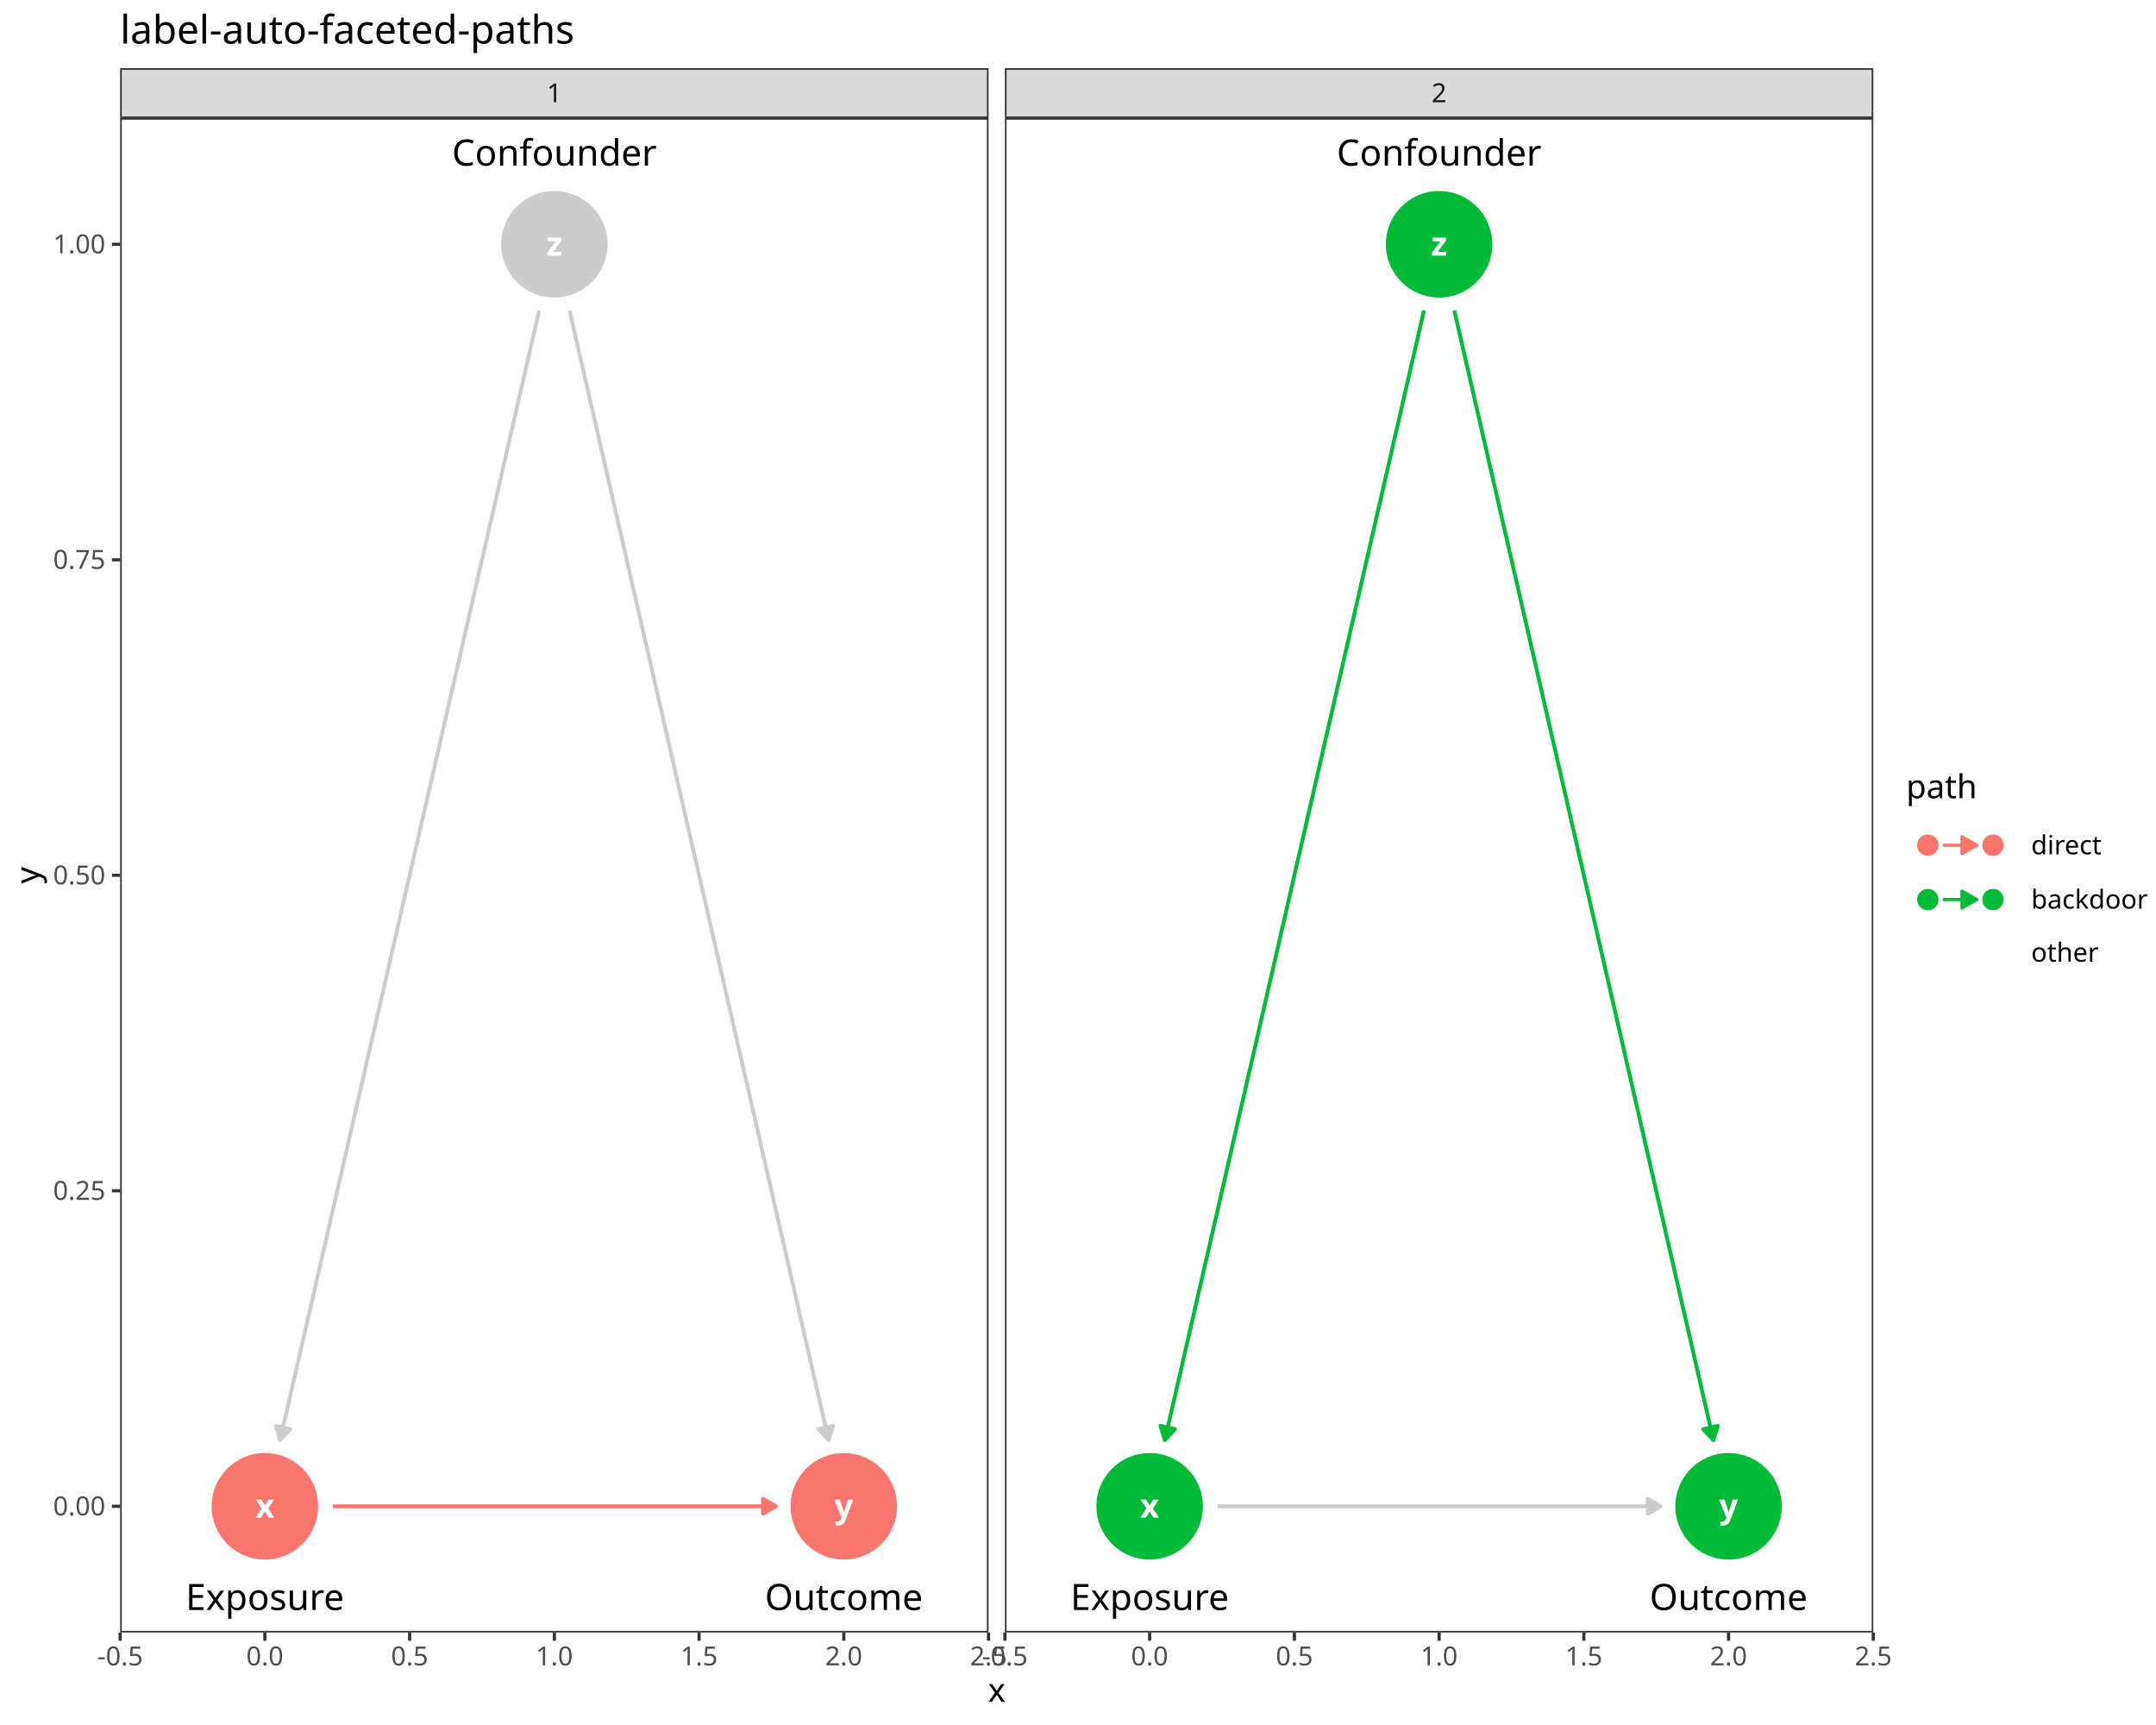
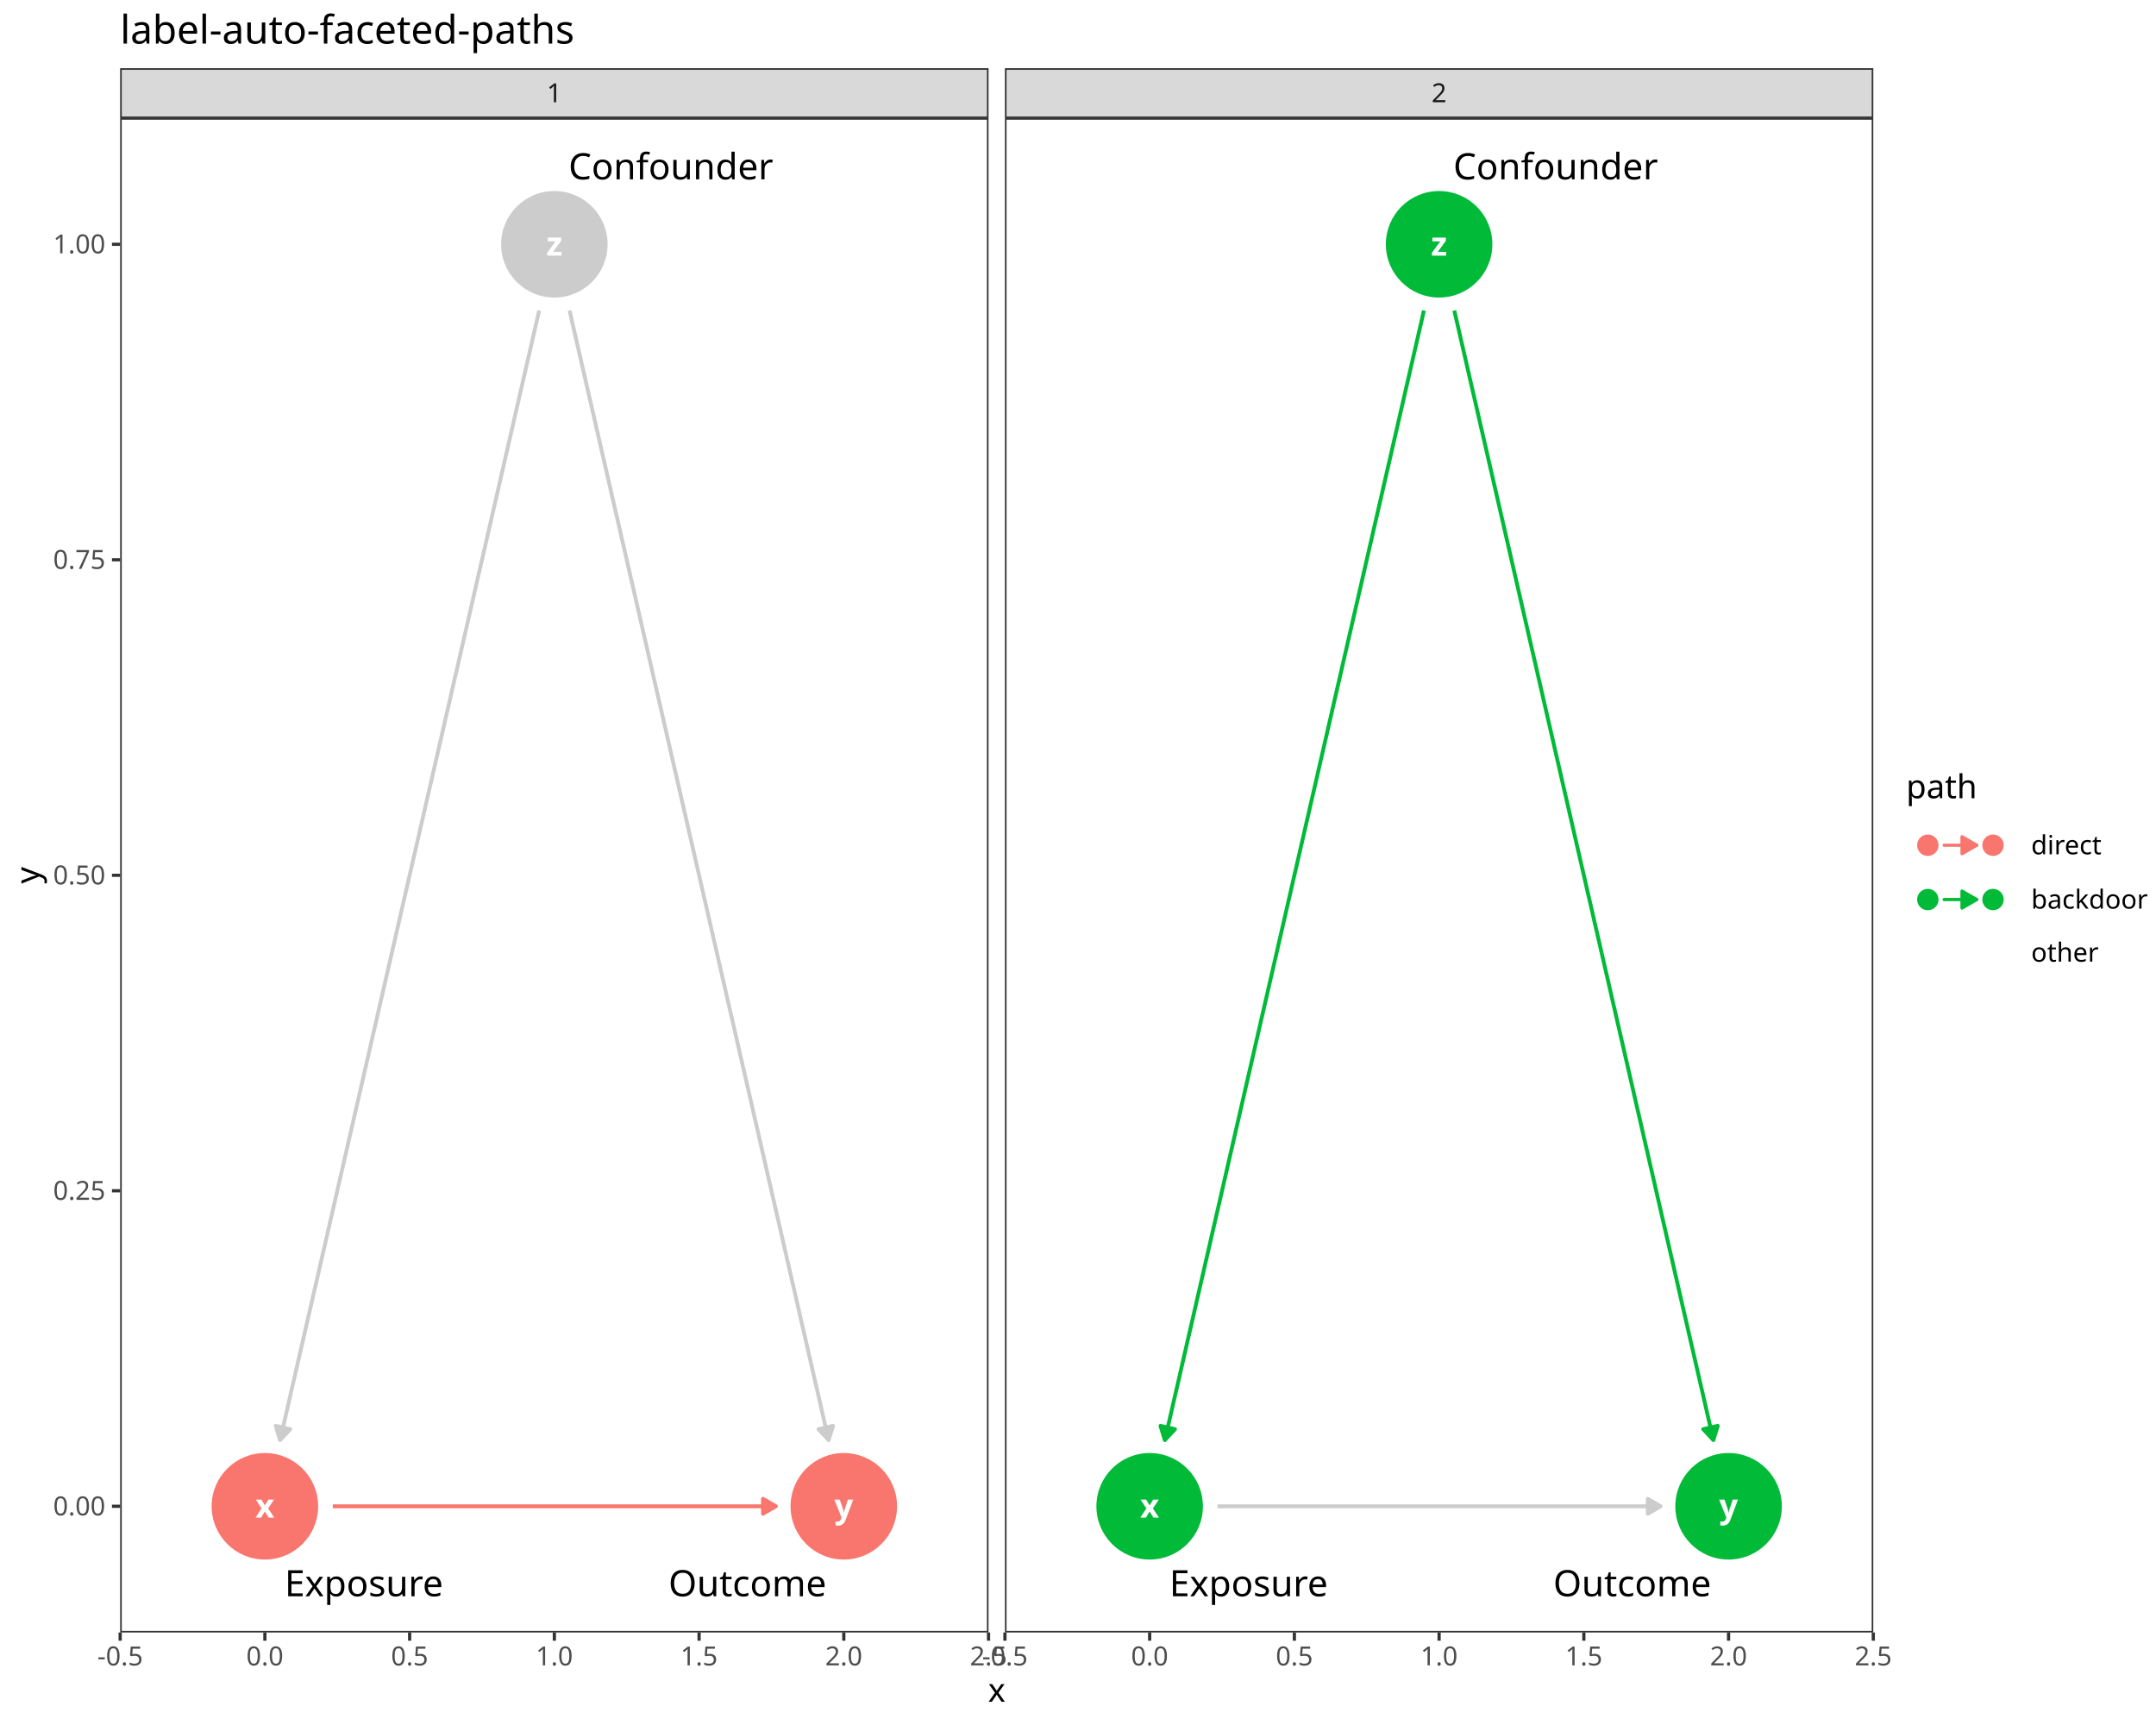
<svg xmlns="http://www.w3.org/2000/svg" class="svglite" data-engine-version="2.0" width="720.00pt" height="576.00pt" viewBox="0 0 720.00 576.00">
  <defs>
    <style type="text/css">
    .svglite line, .svglite polyline, .svglite polygon, .svglite path, .svglite rect, .svglite circle {
      fill: none;
      stroke: #000000;
      stroke-linecap: round;
      stroke-linejoin: round;
      stroke-miterlimit: 10.00;
    }
  </style>
  </defs>
  <rect width="100%" height="100%" style="stroke: none; fill: #FFFFFF;" />
  <defs>
    <clipPath id="cpMC4wMHw3MjAuMDB8MC4wMHw1NzYuMDA=">
      <rect x="0.00" y="0.00" width="720.00" height="576.00" />
    </clipPath>
  </defs>
  <g clip-path="url(#cpMC4wMHw3MjAuMDB8MC4wMHw1NzYuMDA=)">
    <rect x="0.00" y="0.00" width="720.00" height="576.00" style="stroke-width: 1.07; stroke: #FFFFFF; fill: #FFFFFF;" />
  </g>
  <defs>
    <clipPath id="cpNDAuMTN8MzMwLjEyfDM5LjQzfDU0NS4xMQ==">
      <rect x="40.13" y="39.43" width="289.99" height="505.68" />
    </clipPath>
  </defs>
  <g clip-path="url(#cpNDAuMTN8MzMwLjEyfDM5LjQzfDU0NS4xMQ==)">
    <rect x="40.13" y="39.43" width="289.99" height="505.68" style="stroke-width: 1.07; stroke: none; fill: #FFFFFF;" />
    <polyline points="111.14,502.97 111.90,502.97 113.85,502.97 115.80,502.97 117.76,502.97 119.71,502.97 121.66,502.97 123.61,502.97 125.57,502.97 127.52,502.97 129.47,502.97 131.43,502.97 133.38,502.97 135.33,502.97 137.28,502.97 139.24,502.97 141.19,502.97 143.14,502.97 145.09,502.97 147.05,502.97 149.00,502.97 150.95,502.97 152.91,502.97 154.86,502.97 156.81,502.97 158.76,502.97 160.72,502.97 162.67,502.97 164.62,502.97 166.58,502.97 168.53,502.97 170.48,502.97 172.43,502.97 174.39,502.97 176.34,502.97 178.29,502.97 180.24,502.97 182.20,502.97 184.15,502.97 186.10,502.97 188.06,502.97 190.01,502.97 191.96,502.97 193.91,502.97 195.87,502.97 197.82,502.97 199.77,502.97 201.73,502.97 203.68,502.97 205.63,502.97 207.58,502.97 209.54,502.97 211.49,502.97 213.44,502.97 215.39,502.97 217.35,502.97 219.30,502.97 221.25,502.97 223.21,502.97 225.16,502.97 227.11,502.97 229.06,502.97 231.02,502.97 232.97,502.97 234.92,502.97 236.88,502.97 238.83,502.97 240.78,502.97 242.73,502.97 244.69,502.97 246.64,502.97 248.59,502.97 250.55,502.97 252.50,502.97 254.45,502.97 256.40,502.97 258.36,502.97 259.11,502.97 " style="stroke-width: 1.28; stroke: #F8766D; stroke-linecap: butt;" />
    <polygon points="254.80,505.46 259.11,502.97 254.80,500.48 " style="stroke-width: 1.28; stroke: #F8766D; stroke-linecap: butt; fill: #F8766D;" />
    <polyline points="180.06,103.68 179.27,107.11 178.29,111.37 177.32,115.63 176.34,119.88 175.36,124.14 174.39,128.40 173.41,132.65 172.43,136.91 171.46,141.17 170.48,145.42 169.50,149.68 168.53,153.93 167.55,158.19 166.58,162.45 165.60,166.70 164.62,170.96 163.65,175.22 162.67,179.47 161.69,183.73 160.72,187.99 159.74,192.24 158.76,196.50 157.79,200.76 156.81,205.01 155.84,209.27 154.86,213.53 153.88,217.78 152.91,222.04 151.93,226.30 150.95,230.55 149.98,234.81 149.00,239.07 148.02,243.32 147.05,247.58 146.07,251.84 145.09,256.09 144.12,260.35 143.14,264.61 142.17,268.86 141.19,273.12 140.21,277.38 139.24,281.63 138.26,285.89 137.28,290.14 136.31,294.40 135.33,298.66 134.35,302.91 133.38,307.17 132.40,311.43 131.43,315.68 130.45,319.94 129.47,324.20 128.50,328.45 127.52,332.71 126.54,336.97 125.57,341.22 124.59,345.48 123.61,349.74 122.64,353.99 121.66,358.25 120.69,362.51 119.71,366.76 118.73,371.02 117.76,375.28 116.78,379.53 115.80,383.79 114.83,388.05 113.85,392.30 112.87,396.56 111.90,400.82 110.92,405.07 109.94,409.33 108.97,413.58 107.99,417.84 107.02,422.10 106.04,426.35 105.06,430.61 104.09,434.87 103.11,439.12 102.13,443.38 101.16,447.64 100.18,451.89 99.20,456.15 98.23,460.41 97.25,464.66 96.28,468.92 95.30,473.18 94.32,477.43 93.53,480.87 " style="stroke-width: 1.28; stroke: #CCCCCC; stroke-linecap: butt;" />
    <polygon points="92.07,476.11 93.53,480.87 96.93,477.22 " style="stroke-width: 1.28; stroke: #CCCCCC; stroke-linecap: butt; fill: #CCCCCC;" />
    <polyline points="190.20,103.68 190.99,107.11 191.96,111.37 192.94,115.63 193.91,119.88 194.89,124.14 195.87,128.40 196.84,132.65 197.82,136.91 198.80,141.17 199.77,145.42 200.75,149.68 201.73,153.93 202.70,158.19 203.68,162.45 204.65,166.70 205.63,170.96 206.61,175.22 207.58,179.47 208.56,183.73 209.54,187.99 210.51,192.24 211.49,196.50 212.47,200.76 213.44,205.01 214.42,209.27 215.39,213.53 216.37,217.78 217.35,222.04 218.32,226.30 219.30,230.55 220.28,234.81 221.25,239.07 222.23,243.32 223.21,247.58 224.18,251.84 225.16,256.09 226.14,260.35 227.11,264.61 228.09,268.86 229.06,273.12 230.04,277.38 231.02,281.63 231.99,285.89 232.97,290.14 233.95,294.40 234.92,298.66 235.90,302.91 236.88,307.17 237.85,311.43 238.83,315.68 239.80,319.94 240.78,324.20 241.76,328.45 242.73,332.71 243.71,336.97 244.69,341.22 245.66,345.48 246.64,349.74 247.62,353.99 248.59,358.25 249.57,362.51 250.55,366.76 251.52,371.02 252.50,375.28 253.47,379.53 254.45,383.79 255.43,388.05 256.40,392.30 257.38,396.56 258.36,400.82 259.33,405.07 260.31,409.33 261.29,413.58 262.26,417.84 263.24,422.10 264.21,426.35 265.19,430.61 266.17,434.87 267.14,439.12 268.12,443.38 269.10,447.64 270.07,451.89 271.05,456.15 272.03,460.41 273.00,464.66 273.98,468.92 274.95,473.18 275.93,477.43 276.72,480.87 " style="stroke-width: 1.28; stroke: #CCCCCC; stroke-linecap: butt;" />
    <polygon points="273.33,477.22 276.72,480.87 278.18,476.11 " style="stroke-width: 1.28; stroke: #CCCCCC; stroke-linecap: butt; fill: #CCCCCC;" />
    <circle cx="88.46" cy="502.97" r="17.43" style="stroke-width: 0.71; stroke: #F8766D; fill: #F8766D;" />
    <circle cx="281.79" cy="502.97" r="17.43" style="stroke-width: 0.71; stroke: #F8766D; fill: #F8766D;" />
    <circle cx="185.13" cy="81.57" r="17.43" style="stroke-width: 0.71; stroke: #CCCCCC; fill: #CCCCCC;" />
    <text x="88.46" y="506.77" text-anchor="middle" style="font-size: 11.04px; font-weight: bold; fill: #FFFFFF; font-family: sans;" textLength="5.52px" lengthAdjust="spacingAndGlyphs">x</text>
    <text x="281.79" y="506.77" text-anchor="middle" style="font-size: 11.04px; font-weight: bold; fill: #FFFFFF; font-family: sans;" textLength="5.52px" lengthAdjust="spacingAndGlyphs">y</text>
    <text x="185.13" y="85.37" text-anchor="middle" style="font-size: 11.04px; font-weight: bold; fill: #FFFFFF; font-family: sans;" textLength="5.52px" lengthAdjust="spacingAndGlyphs">z</text>
-     <polygon points="61.37,541.21 115.56,541.21 115.48,541.21 115.82,541.19 116.16,541.12 116.49,541.00 116.79,540.82 117.06,540.60 117.29,540.34 117.48,540.05 117.61,539.73 117.69,539.39 117.72,539.05 117.72,539.05 117.72,527.81 117.72,527.81 117.69,527.46 117.61,527.13 117.48,526.81 117.29,526.51 117.06,526.25 116.79,526.03 116.49,525.86 116.16,525.74 115.82,525.67 115.56,525.65 61.37,525.65 61.63,525.67 61.28,525.65 60.93,525.69 60.60,525.79 60.29,525.94 60.00,526.14 59.75,526.38 59.54,526.66 59.38,526.96 59.27,527.29 59.21,527.64 59.21,527.81 59.21,539.05 59.21,538.87 59.21,539.22 59.27,539.56 59.38,539.89 59.54,540.20 59.75,540.48 60.00,540.72 60.29,540.92 60.60,541.07 60.93,541.16 61.28,541.21 " style="stroke-width: 0.00; stroke: none; fill: #FFFFFF;" />
-     <polygon points="255.71,541.21 307.87,541.21 307.78,541.21 308.13,541.19 308.47,541.12 308.80,541.00 309.10,540.82 309.37,540.60 309.60,540.34 309.78,540.05 309.92,539.73 310.00,539.39 310.03,539.05 310.03,539.05 310.03,527.81 310.03,527.81 310.00,527.46 309.92,527.13 309.78,526.81 309.60,526.51 309.37,526.25 309.10,526.03 308.80,525.86 308.47,525.74 308.13,525.67 307.87,525.65 255.71,525.65 255.97,525.67 255.62,525.65 255.28,525.69 254.94,525.79 254.63,525.94 254.34,526.14 254.09,526.38 253.88,526.66 253.72,526.96 253.61,527.29 253.55,527.64 253.55,527.81 253.55,539.05 253.55,538.87 253.55,539.22 253.61,539.56 253.72,539.89 253.88,540.20 254.09,540.48 254.34,540.72 254.63,540.92 254.94,541.07 255.28,541.16 255.62,541.21 " style="stroke-width: 0.00; stroke: none; fill: #FFFFFF;" />
-     <polygon points="151.95,58.90 218.30,58.90 218.21,58.89 218.56,58.88 218.90,58.81 219.23,58.69 219.53,58.51 219.80,58.29 220.03,58.03 220.21,57.74 220.35,57.42 220.43,57.08 220.46,56.74 220.46,56.74 220.46,45.50 220.46,45.50 220.43,45.15 220.35,44.82 220.21,44.50 220.03,44.20 219.80,43.94 219.53,43.72 219.23,43.55 218.90,43.42 218.56,43.35 218.30,43.34 151.95,43.34 152.21,43.35 151.86,43.34 151.52,43.38 151.19,43.48 150.87,43.63 150.59,43.83 150.34,44.07 150.13,44.34 149.96,44.65 149.85,44.98 149.80,45.33 149.79,45.50 149.79,56.74 149.80,56.56 149.80,56.91 149.85,57.25 149.96,57.58 150.13,57.89 150.34,58.17 150.59,58.41 150.87,58.61 151.19,58.76 151.52,58.85 151.86,58.89 " style="stroke-width: 0.00; stroke: none; fill: #FFFFFF;" />
-     <text x="88.46" y="537.61" text-anchor="middle" style="font-size: 12.14px; font-family: sans;" textLength="51.32px" lengthAdjust="spacingAndGlyphs">Exposure</text>
-     <text x="281.79" y="537.61" text-anchor="middle" style="font-size: 12.14px; font-family: sans;" textLength="49.28px" lengthAdjust="spacingAndGlyphs">Outcome</text>
-     <text x="185.13" y="55.30" text-anchor="middle" style="font-size: 12.14px; font-family: sans;" textLength="63.47px" lengthAdjust="spacingAndGlyphs">Confounder</text>
+     <polygon points="94.42,536.61 148.62,536.61 148.53,536.61 148.88,536.59 149.22,536.52 149.54,536.40 149.84,536.23 150.11,536.01 150.34,535.75 150.53,535.45 150.67,535.13 150.75,534.80 150.78,534.45 150.78,534.45 150.78,523.21 150.78,523.21 150.75,522.86 150.67,522.53 150.53,522.21 150.34,521.91 150.11,521.65 149.84,521.43 149.54,521.26 149.22,521.14 148.88,521.07 148.62,521.05 94.42,521.05 94.68,521.07 94.33,521.05 93.99,521.09 93.65,521.19 93.34,521.34 93.05,521.54 92.80,521.78 92.59,522.06 92.43,522.36 92.32,522.69 92.27,523.04 92.26,523.21 92.26,534.45 92.27,534.27 92.27,534.62 92.32,534.97 92.43,535.30 92.59,535.60 92.80,535.88 93.05,536.12 93.34,536.32 93.65,536.47 93.99,536.56 94.33,536.61 " style="stroke-width: 0.00; stroke: none; fill: #FFFFFF;" />
+     <polygon points="223.53,536.61 275.69,536.61 275.60,536.61 275.95,536.59 276.29,536.52 276.62,536.40 276.92,536.23 277.19,536.01 277.42,535.75 277.60,535.45 277.74,535.13 277.82,534.80 277.85,534.45 277.85,534.45 277.85,523.21 277.85,523.21 277.82,522.86 277.74,522.53 277.60,522.21 277.42,521.91 277.19,521.65 276.92,521.43 276.62,521.26 276.29,521.14 275.95,521.07 275.69,521.05 223.53,521.05 223.79,521.07 223.44,521.05 223.10,521.09 222.76,521.19 222.45,521.34 222.16,521.54 221.91,521.78 221.70,522.06 221.54,522.36 221.43,522.69 221.37,523.04 221.37,523.21 221.37,534.45 221.37,534.27 221.37,534.62 221.43,534.97 221.54,535.30 221.70,535.60 221.91,535.88 222.16,536.12 222.45,536.32 222.76,536.47 223.10,536.56 223.44,536.61 " style="stroke-width: 0.00; stroke: none; fill: #FFFFFF;" />
+     <polygon points="190.88,63.49 257.23,63.49 257.14,63.49 257.49,63.48 257.83,63.41 258.16,63.29 258.46,63.11 258.73,62.89 258.96,62.63 259.14,62.34 259.28,62.02 259.36,61.68 259.39,61.33 259.39,61.33 259.39,50.10 259.39,50.10 259.36,49.75 259.28,49.41 259.14,49.09 258.96,48.80 258.73,48.54 258.46,48.32 258.16,48.15 257.83,48.02 257.49,47.95 257.23,47.94 190.88,47.94 191.14,47.95 190.79,47.94 190.45,47.98 190.11,48.08 189.80,48.23 189.51,48.42 189.26,48.67 189.05,48.94 188.89,49.25 188.78,49.58 188.73,49.92 188.72,50.10 188.72,61.33 188.73,61.16 188.73,61.51 188.78,61.85 188.89,62.18 189.05,62.49 189.26,62.77 189.51,63.01 189.80,63.21 190.11,63.35 190.45,63.45 190.79,63.49 " style="stroke-width: 0.00; stroke: none; fill: #FFFFFF;" />
+     <text x="121.52" y="533.01" text-anchor="middle" style="font-size: 12.14px; font-family: sans;" textLength="51.32px" lengthAdjust="spacingAndGlyphs">Exposure</text>
+     <text x="249.61" y="533.01" text-anchor="middle" style="font-size: 12.14px; font-family: sans;" textLength="49.28px" lengthAdjust="spacingAndGlyphs">Outcome</text>
+     <text x="224.05" y="59.89" text-anchor="middle" style="font-size: 12.14px; font-family: sans;" textLength="63.47px" lengthAdjust="spacingAndGlyphs">Confounder</text>
    <rect x="40.13" y="39.43" width="289.99" height="505.68" style="stroke-width: 1.07; stroke: #333333;" />
  </g>
  <g clip-path="url(#cpMC4wMHw3MjAuMDB8MC4wMHw1NzYuMDA=)">
</g>
  <defs>
    <clipPath id="cpMzM1LjYwfDYyNS41OXwzOS40M3w1NDUuMTE=">
      <rect x="335.60" y="39.43" width="289.99" height="505.68" />
    </clipPath>
  </defs>
  <g clip-path="url(#cpMzM1LjYwfDYyNS41OXwzOS40M3w1NDUuMTE=)">
    <rect x="335.60" y="39.43" width="289.99" height="505.68" style="stroke-width: 1.07; stroke: none; fill: #FFFFFF;" />
    <polyline points="406.61,502.97 407.37,502.97 409.32,502.97 411.27,502.97 413.22,502.97 415.18,502.97 417.13,502.97 419.08,502.97 421.03,502.97 422.99,502.97 424.94,502.97 426.89,502.97 428.85,502.97 430.80,502.97 432.75,502.97 434.70,502.97 436.66,502.97 438.61,502.97 440.56,502.97 442.52,502.97 444.47,502.97 446.42,502.97 448.37,502.97 450.33,502.97 452.28,502.97 454.23,502.97 456.18,502.97 458.14,502.97 460.09,502.97 462.04,502.97 464.00,502.97 465.95,502.97 467.90,502.97 469.85,502.97 471.81,502.97 473.76,502.97 475.71,502.97 477.67,502.97 479.62,502.97 481.57,502.97 483.52,502.97 485.48,502.97 487.43,502.97 489.38,502.97 491.33,502.97 493.29,502.97 495.24,502.97 497.19,502.97 499.15,502.97 501.10,502.97 503.05,502.97 505.00,502.97 506.96,502.97 508.91,502.97 510.86,502.97 512.82,502.97 514.77,502.97 516.72,502.97 518.67,502.97 520.63,502.97 522.58,502.97 524.53,502.97 526.48,502.97 528.44,502.97 530.39,502.97 532.34,502.97 534.30,502.97 536.25,502.97 538.20,502.97 540.15,502.97 542.11,502.97 544.06,502.97 546.01,502.97 547.97,502.97 549.92,502.97 551.87,502.97 553.82,502.97 554.58,502.97 " style="stroke-width: 1.28; stroke: #CCCCCC; stroke-linecap: butt;" />
    <polygon points="550.27,505.46 554.58,502.97 550.27,500.48 " style="stroke-width: 1.28; stroke: #CCCCCC; stroke-linecap: butt; fill: #CCCCCC;" />
    <polyline points="475.52,103.68 474.74,107.11 473.76,111.37 472.78,115.63 471.81,119.88 470.83,124.14 469.85,128.40 468.88,132.65 467.90,136.91 466.92,141.17 465.95,145.42 464.97,149.68 464.00,153.93 463.02,158.19 462.04,162.45 461.07,166.70 460.09,170.96 459.11,175.22 458.14,179.47 457.16,183.73 456.18,187.99 455.21,192.24 454.23,196.50 453.26,200.76 452.28,205.01 451.30,209.27 450.33,213.53 449.35,217.78 448.37,222.04 447.40,226.30 446.42,230.55 445.44,234.81 444.47,239.07 443.49,243.32 442.52,247.58 441.54,251.84 440.56,256.09 439.59,260.35 438.61,264.61 437.63,268.86 436.66,273.12 435.68,277.38 434.70,281.63 433.73,285.89 432.75,290.14 431.77,294.40 430.80,298.66 429.82,302.91 428.85,307.17 427.87,311.43 426.89,315.68 425.92,319.94 424.94,324.20 423.96,328.45 422.99,332.71 422.01,336.97 421.03,341.22 420.06,345.48 419.08,349.74 418.11,353.99 417.13,358.25 416.15,362.51 415.18,366.76 414.20,371.02 413.22,375.28 412.25,379.53 411.27,383.79 410.29,388.05 409.32,392.30 408.34,396.56 407.37,400.82 406.39,405.07 405.41,409.33 404.44,413.58 403.46,417.84 402.48,422.10 401.51,426.35 400.53,430.61 399.55,434.87 398.58,439.12 397.60,443.38 396.62,447.64 395.65,451.89 394.67,456.15 393.70,460.41 392.72,464.66 391.74,468.92 390.77,473.18 389.79,477.43 389.00,480.87 " style="stroke-width: 1.28; stroke: #00BA38; stroke-linecap: butt;" />
    <polygon points="387.54,476.11 389.00,480.87 392.39,477.22 " style="stroke-width: 1.28; stroke: #00BA38; stroke-linecap: butt; fill: #00BA38;" />
    <polyline points="485.66,103.68 486.45,107.11 487.43,111.37 488.41,115.63 489.38,119.88 490.36,124.14 491.33,128.40 492.31,132.65 493.29,136.91 494.26,141.17 495.24,145.42 496.22,149.68 497.19,153.93 498.17,158.19 499.15,162.45 500.12,166.70 501.10,170.96 502.08,175.22 503.05,179.47 504.03,183.73 505.00,187.99 505.98,192.24 506.96,196.50 507.93,200.76 508.91,205.01 509.89,209.27 510.86,213.53 511.84,217.78 512.82,222.04 513.79,226.30 514.77,230.55 515.74,234.81 516.72,239.07 517.70,243.32 518.67,247.58 519.65,251.84 520.63,256.09 521.60,260.35 522.58,264.61 523.56,268.86 524.53,273.12 525.51,277.38 526.48,281.63 527.46,285.89 528.44,290.14 529.41,294.40 530.39,298.66 531.37,302.91 532.34,307.17 533.32,311.43 534.30,315.68 535.27,319.94 536.25,324.20 537.23,328.45 538.20,332.71 539.18,336.97 540.15,341.22 541.13,345.48 542.11,349.74 543.08,353.99 544.06,358.25 545.04,362.51 546.01,366.76 546.99,371.02 547.97,375.28 548.94,379.53 549.92,383.79 550.89,388.05 551.87,392.30 552.85,396.56 553.82,400.82 554.80,405.07 555.78,409.33 556.75,413.58 557.73,417.84 558.71,422.10 559.68,426.35 560.66,430.61 561.63,434.87 562.61,439.12 563.59,443.38 564.56,447.64 565.54,451.89 566.52,456.15 567.49,460.41 568.47,464.66 569.45,468.92 570.42,473.18 571.40,477.43 572.19,480.87 " style="stroke-width: 1.28; stroke: #00BA38; stroke-linecap: butt;" />
    <polygon points="568.79,477.22 572.19,480.87 573.65,476.11 " style="stroke-width: 1.28; stroke: #00BA38; stroke-linecap: butt; fill: #00BA38;" />
    <circle cx="577.26" cy="502.97" r="17.43" style="stroke-width: 0.71; stroke: #00BA38; fill: #00BA38;" />
    <circle cx="480.59" cy="81.57" r="17.43" style="stroke-width: 0.71; stroke: #00BA38; fill: #00BA38;" />
    <circle cx="383.93" cy="502.97" r="17.43" style="stroke-width: 0.71; stroke: #00BA38; fill: #00BA38;" />
    <text x="383.93" y="506.77" text-anchor="middle" style="font-size: 11.04px; font-weight: bold; fill: #FFFFFF; font-family: sans;" textLength="5.52px" lengthAdjust="spacingAndGlyphs">x</text>
    <text x="577.26" y="506.77" text-anchor="middle" style="font-size: 11.04px; font-weight: bold; fill: #FFFFFF; font-family: sans;" textLength="5.52px" lengthAdjust="spacingAndGlyphs">y</text>
    <text x="480.59" y="85.37" text-anchor="middle" style="font-size: 11.04px; font-weight: bold; fill: #FFFFFF; font-family: sans;" textLength="5.52px" lengthAdjust="spacingAndGlyphs">z</text>
-     <polygon points="356.83,541.21 411.03,541.21 410.94,541.21 411.29,541.19 411.63,541.12 411.96,541.00 412.26,540.82 412.53,540.60 412.76,540.34 412.94,540.05 413.08,539.73 413.16,539.39 413.19,539.05 413.19,539.05 413.19,527.81 413.19,527.81 413.16,527.46 413.08,527.13 412.94,526.81 412.76,526.51 412.53,526.25 412.26,526.03 411.96,525.86 411.63,525.74 411.29,525.67 411.03,525.65 356.83,525.65 357.09,525.67 356.75,525.65 356.40,525.69 356.07,525.79 355.75,525.94 355.47,526.14 355.22,526.38 355.01,526.66 354.85,526.96 354.74,527.29 354.68,527.64 354.67,527.81 354.67,539.05 354.68,538.87 354.68,539.22 354.74,539.56 354.85,539.89 355.01,540.20 355.22,540.48 355.47,540.72 355.75,540.92 356.07,541.07 356.40,541.16 356.75,541.21 " style="stroke-width: 0.00; stroke: none; fill: #FFFFFF;" />
-     <polygon points="551.18,541.21 603.34,541.21 603.25,541.21 603.60,541.19 603.94,541.12 604.26,541.00 604.57,540.82 604.84,540.60 605.07,540.34 605.25,540.05 605.39,539.73 605.47,539.39 605.50,539.05 605.50,539.05 605.50,527.81 605.50,527.81 605.47,527.46 605.39,527.13 605.25,526.81 605.07,526.51 604.84,526.25 604.57,526.03 604.26,525.86 603.94,525.74 603.60,525.67 603.34,525.65 551.18,525.65 551.44,525.67 551.09,525.65 550.74,525.69 550.41,525.79 550.10,525.94 549.81,526.14 549.56,526.38 549.35,526.66 549.19,526.96 549.08,527.29 549.02,527.64 549.02,527.81 549.02,539.05 549.02,538.87 549.02,539.22 549.08,539.56 549.19,539.89 549.35,540.20 549.56,540.48 549.81,540.72 550.10,540.92 550.41,541.07 550.74,541.16 551.09,541.21 " style="stroke-width: 0.00; stroke: none; fill: #FFFFFF;" />
-     <polygon points="447.42,58.90 513.77,58.90 513.68,58.89 514.03,58.88 514.37,58.81 514.70,58.69 515.00,58.51 515.27,58.29 515.50,58.03 515.68,57.74 515.82,57.42 515.90,57.08 515.93,56.74 515.93,56.74 515.93,45.50 515.93,45.50 515.90,45.15 515.82,44.82 515.68,44.50 515.50,44.20 515.27,43.94 515.00,43.72 514.70,43.55 514.37,43.42 514.03,43.35 513.77,43.34 447.42,43.34 447.68,43.35 447.33,43.34 446.99,43.38 446.65,43.48 446.34,43.63 446.05,43.83 445.80,44.07 445.59,44.34 445.43,44.65 445.32,44.98 445.27,45.33 445.26,45.50 445.26,56.74 445.27,56.56 445.27,56.91 445.32,57.25 445.43,57.58 445.59,57.89 445.80,58.17 446.05,58.41 446.34,58.61 446.65,58.76 446.99,58.85 447.33,58.89 " style="stroke-width: 0.00; stroke: none; fill: #FFFFFF;" />
-     <text x="383.93" y="537.61" text-anchor="middle" style="font-size: 12.14px; font-family: sans;" textLength="51.32px" lengthAdjust="spacingAndGlyphs">Exposure</text>
-     <text x="577.26" y="537.61" text-anchor="middle" style="font-size: 12.14px; font-family: sans;" textLength="49.28px" lengthAdjust="spacingAndGlyphs">Outcome</text>
-     <text x="480.59" y="55.30" text-anchor="middle" style="font-size: 12.14px; font-family: sans;" textLength="63.47px" lengthAdjust="spacingAndGlyphs">Confounder</text>
+     <polygon points="389.89,536.61 444.08,536.61 444.00,536.61 444.34,536.59 444.69,536.52 445.01,536.40 445.31,536.23 445.58,536.01 445.81,535.75 446.00,535.45 446.13,535.13 446.22,534.80 446.24,534.45 446.24,534.45 446.24,523.21 446.24,523.21 446.22,522.86 446.13,522.53 446.00,522.21 445.81,521.91 445.58,521.65 445.31,521.43 445.01,521.26 444.69,521.14 444.34,521.07 444.08,521.05 389.89,521.05 390.15,521.07 389.80,521.05 389.46,521.09 389.12,521.19 388.81,521.34 388.52,521.54 388.27,521.78 388.06,522.06 387.90,522.36 387.79,522.69 387.73,523.04 387.73,523.21 387.73,534.45 387.73,534.27 387.73,534.62 387.79,534.97 387.90,535.30 388.06,535.60 388.27,535.88 388.52,536.12 388.81,536.32 389.12,536.47 389.46,536.56 389.80,536.61 " style="stroke-width: 0.00; stroke: none; fill: #FFFFFF;" />
+     <polygon points="519.00,536.61 571.16,536.61 571.07,536.61 571.42,536.59 571.76,536.52 572.09,536.40 572.39,536.23 572.66,536.01 572.89,535.75 573.07,535.45 573.21,535.13 573.29,534.80 573.32,534.45 573.32,534.45 573.32,523.21 573.32,523.21 573.29,522.86 573.21,522.53 573.07,522.21 572.89,521.91 572.66,521.65 572.39,521.43 572.09,521.26 571.76,521.14 571.42,521.07 571.16,521.05 519.00,521.05 519.26,521.07 518.91,521.05 518.56,521.09 518.23,521.19 517.92,521.34 517.63,521.54 517.38,521.78 517.17,522.06 517.01,522.36 516.90,522.69 516.84,523.04 516.84,523.21 516.84,534.45 516.84,534.27 516.84,534.62 516.90,534.97 517.01,535.30 517.17,535.60 517.38,535.88 517.63,536.12 517.92,536.32 518.23,536.47 518.56,536.56 518.91,536.61 " style="stroke-width: 0.00; stroke: none; fill: #FFFFFF;" />
+     <polygon points="486.35,63.49 552.70,63.49 552.61,63.49 552.96,63.48 553.30,63.41 553.62,63.29 553.92,63.11 554.19,62.89 554.42,62.63 554.61,62.34 554.75,62.02 554.83,61.68 554.86,61.33 554.86,61.33 554.86,50.10 554.86,50.10 554.83,49.75 554.75,49.41 554.61,49.09 554.42,48.80 554.19,48.54 553.92,48.32 553.62,48.15 553.30,48.02 552.96,47.95 552.70,47.94 486.35,47.94 486.61,47.95 486.26,47.94 485.91,47.98 485.58,48.08 485.27,48.23 484.98,48.42 484.73,48.67 484.52,48.94 484.36,49.25 484.25,49.58 484.19,49.92 484.19,50.10 484.19,61.33 484.19,61.16 484.19,61.51 484.25,61.85 484.36,62.18 484.52,62.49 484.73,62.77 484.98,63.01 485.27,63.21 485.58,63.35 485.91,63.45 486.26,63.49 " style="stroke-width: 0.00; stroke: none; fill: #FFFFFF;" />
+     <text x="416.99" y="533.01" text-anchor="middle" style="font-size: 12.14px; font-family: sans;" textLength="51.32px" lengthAdjust="spacingAndGlyphs">Exposure</text>
+     <text x="545.08" y="533.01" text-anchor="middle" style="font-size: 12.14px; font-family: sans;" textLength="49.28px" lengthAdjust="spacingAndGlyphs">Outcome</text>
+     <text x="519.52" y="59.89" text-anchor="middle" style="font-size: 12.14px; font-family: sans;" textLength="63.47px" lengthAdjust="spacingAndGlyphs">Confounder</text>
    <rect x="335.60" y="39.43" width="289.99" height="505.68" style="stroke-width: 1.07; stroke: #333333;" />
  </g>
  <g clip-path="url(#cpMC4wMHw3MjAuMDB8MC4wMHw1NzYuMDA=)">
</g>
  <defs>
    <clipPath id="cpNDAuMTN8MzMwLjEyfDIyLjc4fDM5LjQz">
      <rect x="40.13" y="22.78" width="289.99" height="16.65" />
    </clipPath>
  </defs>
  <g clip-path="url(#cpNDAuMTN8MzMwLjEyfDIyLjc4fDM5LjQz)">
    <rect x="40.13" y="22.78" width="289.99" height="16.65" style="stroke-width: 1.07; stroke: #333333; fill: #D9D9D9;" />
    <text x="185.13" y="34.14" text-anchor="middle" style="font-size: 8.80px; fill: #1A1A1A; font-family: sans;" textLength="4.89px" lengthAdjust="spacingAndGlyphs">1</text>
  </g>
  <g clip-path="url(#cpMC4wMHw3MjAuMDB8MC4wMHw1NzYuMDA=)">
</g>
  <defs>
    <clipPath id="cpMzM1LjYwfDYyNS41OXwyMi43OHwzOS40Mw==">
      <rect x="335.60" y="22.78" width="289.99" height="16.65" />
    </clipPath>
  </defs>
  <g clip-path="url(#cpMzM1LjYwfDYyNS41OXwyMi43OHwzOS40Mw==)">
    <rect x="335.60" y="22.78" width="289.99" height="16.65" style="stroke-width: 1.07; stroke: #333333; fill: #D9D9D9;" />
    <text x="480.59" y="34.14" text-anchor="middle" style="font-size: 8.80px; fill: #1A1A1A; font-family: sans;" textLength="4.89px" lengthAdjust="spacingAndGlyphs">2</text>
  </g>
  <g clip-path="url(#cpMC4wMHw3MjAuMDB8MC4wMHw1NzYuMDA=)">
    <polyline points="40.13,547.85 40.13,545.11 " style="stroke-width: 1.07; stroke: #333333; stroke-linecap: butt;" />
    <polyline points="88.46,547.85 88.46,545.11 " style="stroke-width: 1.07; stroke: #333333; stroke-linecap: butt;" />
    <polyline points="136.80,547.85 136.80,545.11 " style="stroke-width: 1.07; stroke: #333333; stroke-linecap: butt;" />
    <polyline points="185.13,547.85 185.13,545.11 " style="stroke-width: 1.07; stroke: #333333; stroke-linecap: butt;" />
    <polyline points="233.46,547.85 233.46,545.11 " style="stroke-width: 1.07; stroke: #333333; stroke-linecap: butt;" />
    <polyline points="281.79,547.85 281.79,545.11 " style="stroke-width: 1.07; stroke: #333333; stroke-linecap: butt;" />
    <polyline points="330.12,547.85 330.12,545.11 " style="stroke-width: 1.07; stroke: #333333; stroke-linecap: butt;" />
    <text x="40.13" y="556.10" text-anchor="middle" style="font-size: 8.80px; fill: #4D4D4D; font-family: sans;" textLength="15.16px" lengthAdjust="spacingAndGlyphs">-0.5</text>
    <text x="88.46" y="556.10" text-anchor="middle" style="font-size: 8.80px; fill: #4D4D4D; font-family: sans;" textLength="12.23px" lengthAdjust="spacingAndGlyphs">0.0</text>
    <text x="136.80" y="556.10" text-anchor="middle" style="font-size: 8.80px; fill: #4D4D4D; font-family: sans;" textLength="12.23px" lengthAdjust="spacingAndGlyphs">0.5</text>
    <text x="185.13" y="556.10" text-anchor="middle" style="font-size: 8.80px; fill: #4D4D4D; font-family: sans;" textLength="12.23px" lengthAdjust="spacingAndGlyphs">1.0</text>
    <text x="233.46" y="556.10" text-anchor="middle" style="font-size: 8.80px; fill: #4D4D4D; font-family: sans;" textLength="12.23px" lengthAdjust="spacingAndGlyphs">1.5</text>
    <text x="281.79" y="556.10" text-anchor="middle" style="font-size: 8.80px; fill: #4D4D4D; font-family: sans;" textLength="12.23px" lengthAdjust="spacingAndGlyphs">2.0</text>
    <text x="330.12" y="556.10" text-anchor="middle" style="font-size: 8.80px; fill: #4D4D4D; font-family: sans;" textLength="12.23px" lengthAdjust="spacingAndGlyphs">2.5</text>
    <polyline points="335.60,547.85 335.60,545.11 " style="stroke-width: 1.07; stroke: #333333; stroke-linecap: butt;" />
    <polyline points="383.93,547.85 383.93,545.11 " style="stroke-width: 1.07; stroke: #333333; stroke-linecap: butt;" />
    <polyline points="432.26,547.85 432.26,545.11 " style="stroke-width: 1.07; stroke: #333333; stroke-linecap: butt;" />
    <polyline points="480.59,547.85 480.59,545.11 " style="stroke-width: 1.07; stroke: #333333; stroke-linecap: butt;" />
    <polyline points="528.93,547.85 528.93,545.11 " style="stroke-width: 1.07; stroke: #333333; stroke-linecap: butt;" />
    <polyline points="577.26,547.85 577.26,545.11 " style="stroke-width: 1.07; stroke: #333333; stroke-linecap: butt;" />
    <polyline points="625.59,547.85 625.59,545.11 " style="stroke-width: 1.07; stroke: #333333; stroke-linecap: butt;" />
    <text x="335.60" y="556.10" text-anchor="middle" style="font-size: 8.80px; fill: #4D4D4D; font-family: sans;" textLength="15.16px" lengthAdjust="spacingAndGlyphs">-0.5</text>
    <text x="383.93" y="556.10" text-anchor="middle" style="font-size: 8.80px; fill: #4D4D4D; font-family: sans;" textLength="12.23px" lengthAdjust="spacingAndGlyphs">0.0</text>
    <text x="432.26" y="556.10" text-anchor="middle" style="font-size: 8.80px; fill: #4D4D4D; font-family: sans;" textLength="12.23px" lengthAdjust="spacingAndGlyphs">0.5</text>
    <text x="480.59" y="556.10" text-anchor="middle" style="font-size: 8.80px; fill: #4D4D4D; font-family: sans;" textLength="12.23px" lengthAdjust="spacingAndGlyphs">1.0</text>
    <text x="528.93" y="556.10" text-anchor="middle" style="font-size: 8.80px; fill: #4D4D4D; font-family: sans;" textLength="12.23px" lengthAdjust="spacingAndGlyphs">1.5</text>
    <text x="577.26" y="556.10" text-anchor="middle" style="font-size: 8.80px; fill: #4D4D4D; font-family: sans;" textLength="12.23px" lengthAdjust="spacingAndGlyphs">2.0</text>
    <text x="625.59" y="556.10" text-anchor="middle" style="font-size: 8.80px; fill: #4D4D4D; font-family: sans;" textLength="12.23px" lengthAdjust="spacingAndGlyphs">2.5</text>
    <text x="35.20" y="506.00" text-anchor="end" style="font-size: 8.80px; fill: #4D4D4D; font-family: sans;" textLength="17.13px" lengthAdjust="spacingAndGlyphs">0.00</text>
    <text x="35.20" y="400.65" text-anchor="end" style="font-size: 8.80px; fill: #4D4D4D; font-family: sans;" textLength="17.13px" lengthAdjust="spacingAndGlyphs">0.25</text>
    <text x="35.20" y="295.30" text-anchor="end" style="font-size: 8.80px; fill: #4D4D4D; font-family: sans;" textLength="17.13px" lengthAdjust="spacingAndGlyphs">0.50</text>
    <text x="35.20" y="189.95" text-anchor="end" style="font-size: 8.80px; fill: #4D4D4D; font-family: sans;" textLength="17.13px" lengthAdjust="spacingAndGlyphs">0.75</text>
    <text x="35.20" y="84.60" text-anchor="end" style="font-size: 8.80px; fill: #4D4D4D; font-family: sans;" textLength="17.13px" lengthAdjust="spacingAndGlyphs">1.00</text>
    <polyline points="37.39,502.97 40.13,502.97 " style="stroke-width: 1.07; stroke: #333333; stroke-linecap: butt;" />
    <polyline points="37.39,397.62 40.13,397.62 " style="stroke-width: 1.07; stroke: #333333; stroke-linecap: butt;" />
    <polyline points="37.39,292.27 40.13,292.27 " style="stroke-width: 1.07; stroke: #333333; stroke-linecap: butt;" />
    <polyline points="37.39,186.92 40.13,186.92 " style="stroke-width: 1.07; stroke: #333333; stroke-linecap: butt;" />
    <polyline points="37.39,81.57 40.13,81.57 " style="stroke-width: 1.07; stroke: #333333; stroke-linecap: butt;" />
    <text x="332.86" y="568.24" text-anchor="middle" style="font-size: 11.00px; font-family: sans;" textLength="5.50px" lengthAdjust="spacingAndGlyphs">x</text>
    <text transform="translate(13.05,292.27) rotate(-90)" text-anchor="middle" style="font-size: 11.00px; font-family: sans;" textLength="5.50px" lengthAdjust="spacingAndGlyphs">y</text>
    <rect x="636.55" y="257.82" width="77.97" height="68.90" style="stroke-width: 1.07; stroke: none; fill: #FFFFFF;" />
    <text x="636.55" y="266.54" style="font-size: 11.00px; font-family: sans;" textLength="21.41px" lengthAdjust="spacingAndGlyphs">path</text>
    <rect x="636.55" y="273.16" width="36.28" height="18.14" style="stroke-width: 1.07; stroke: none; fill: #FFFFFF;" />
    <circle cx="643.80" cy="282.23" r="3.20" style="stroke-width: 0.75; stroke: #F8766D; fill: #F8766D;" />
    <line x1="649.25" y1="282.23" x2="660.13" y2="282.23" style="stroke-width: 1.07; stroke: #F8766D;" />
    <polygon points="655.22,285.06 660.13,282.23 655.22,279.39 " style="stroke-width: 1.07; stroke: #F8766D; fill: #F8766D;" />
    <circle cx="665.57" cy="282.23" r="3.20" style="stroke-width: 0.75; stroke: #F8766D; fill: #F8766D;" />
    <rect x="636.55" y="291.30" width="36.28" height="18.14" style="stroke-width: 1.07; stroke: none; fill: #FFFFFF;" />
    <circle cx="643.80" cy="300.37" r="3.20" style="stroke-width: 0.75; stroke: #00BA38; fill: #00BA38;" />
    <line x1="649.25" y1="300.37" x2="660.13" y2="300.37" style="stroke-width: 1.07; stroke: #00BA38;" />
    <polygon points="655.22,303.21 660.13,300.37 655.22,297.54 " style="stroke-width: 1.07; stroke: #00BA38; fill: #00BA38;" />
    <circle cx="665.57" cy="300.37" r="3.20" style="stroke-width: 0.75; stroke: #00BA38; fill: #00BA38;" />
    <rect x="636.55" y="309.44" width="36.28" height="17.28" style="stroke-width: 1.07; stroke: none; fill: #FFFFFF;" />
    <text x="678.31" y="285.26" style="font-size: 8.80px; font-family: sans;" textLength="21.52px" lengthAdjust="spacingAndGlyphs">direct</text>
    <text x="678.31" y="303.40" style="font-size: 8.80px; font-family: sans;" textLength="36.21px" lengthAdjust="spacingAndGlyphs">backdoor</text>
    <text x="678.31" y="321.11" style="font-size: 8.80px; font-family: sans;" textLength="20.06px" lengthAdjust="spacingAndGlyphs">other</text>
    <text x="40.13" y="14.56" style="font-size: 13.20px; font-family: sans;" textLength="142.37px" lengthAdjust="spacingAndGlyphs">label-auto-faceted-paths</text>
  </g>
</svg>
